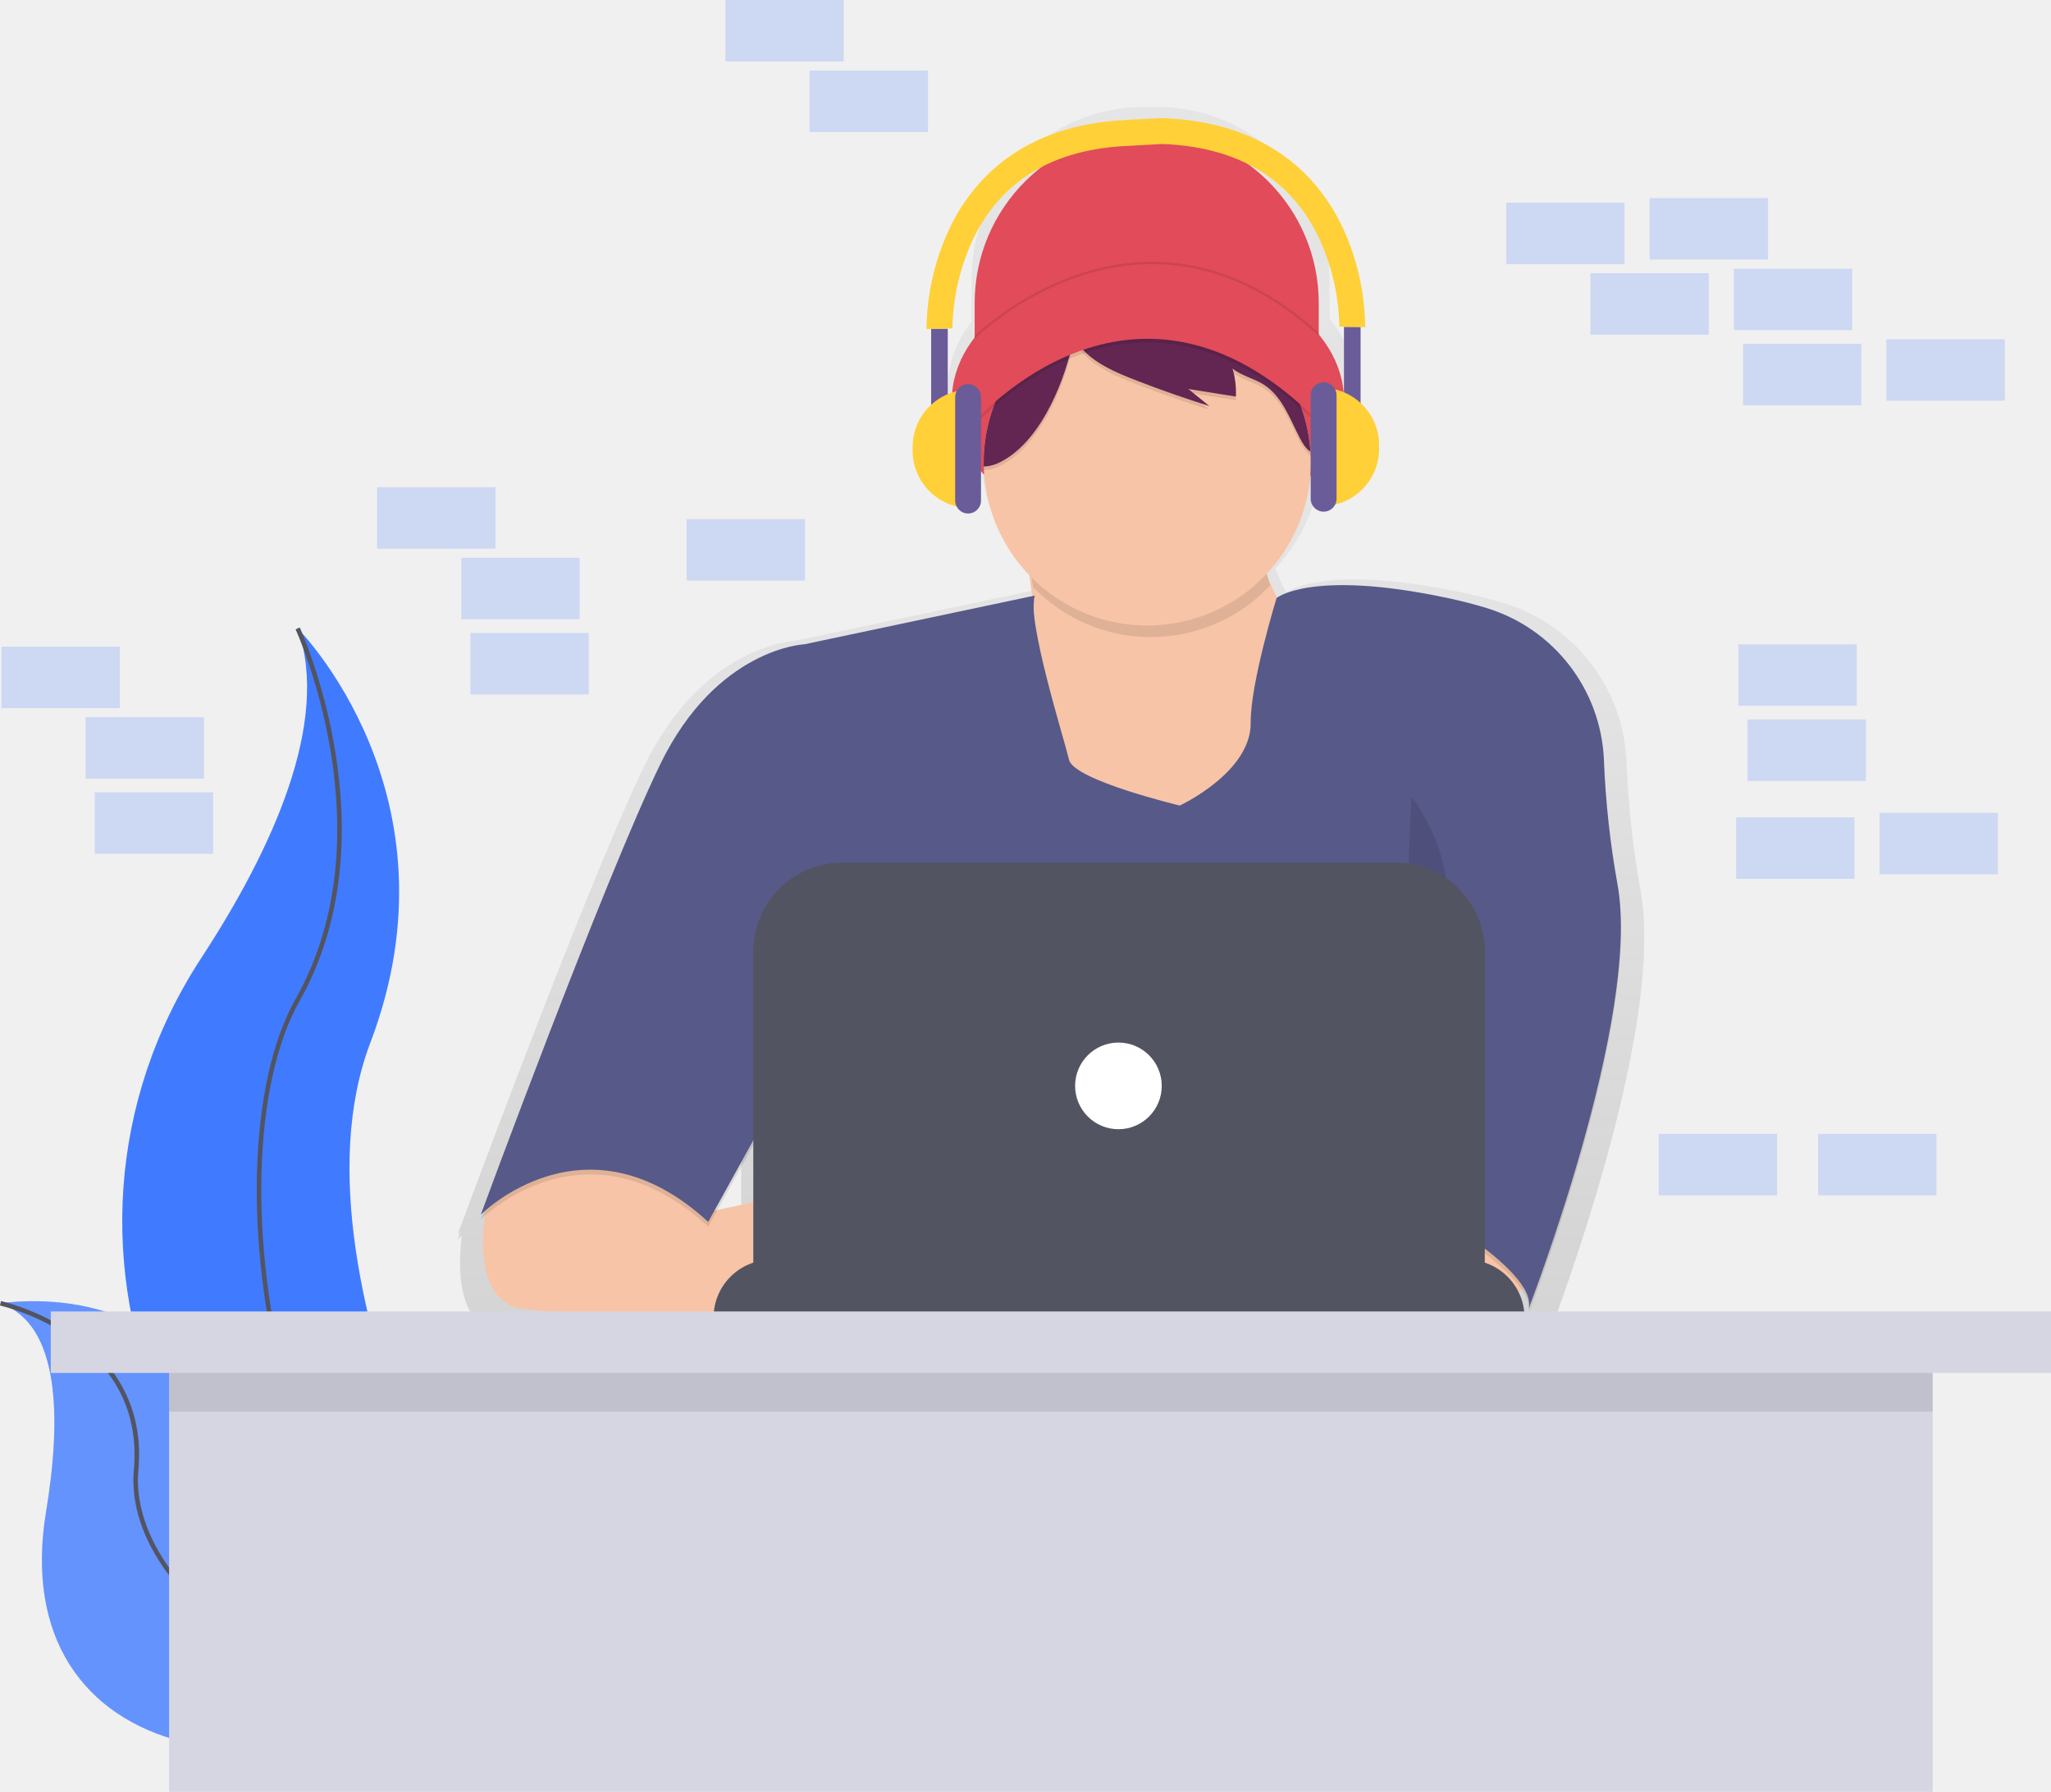
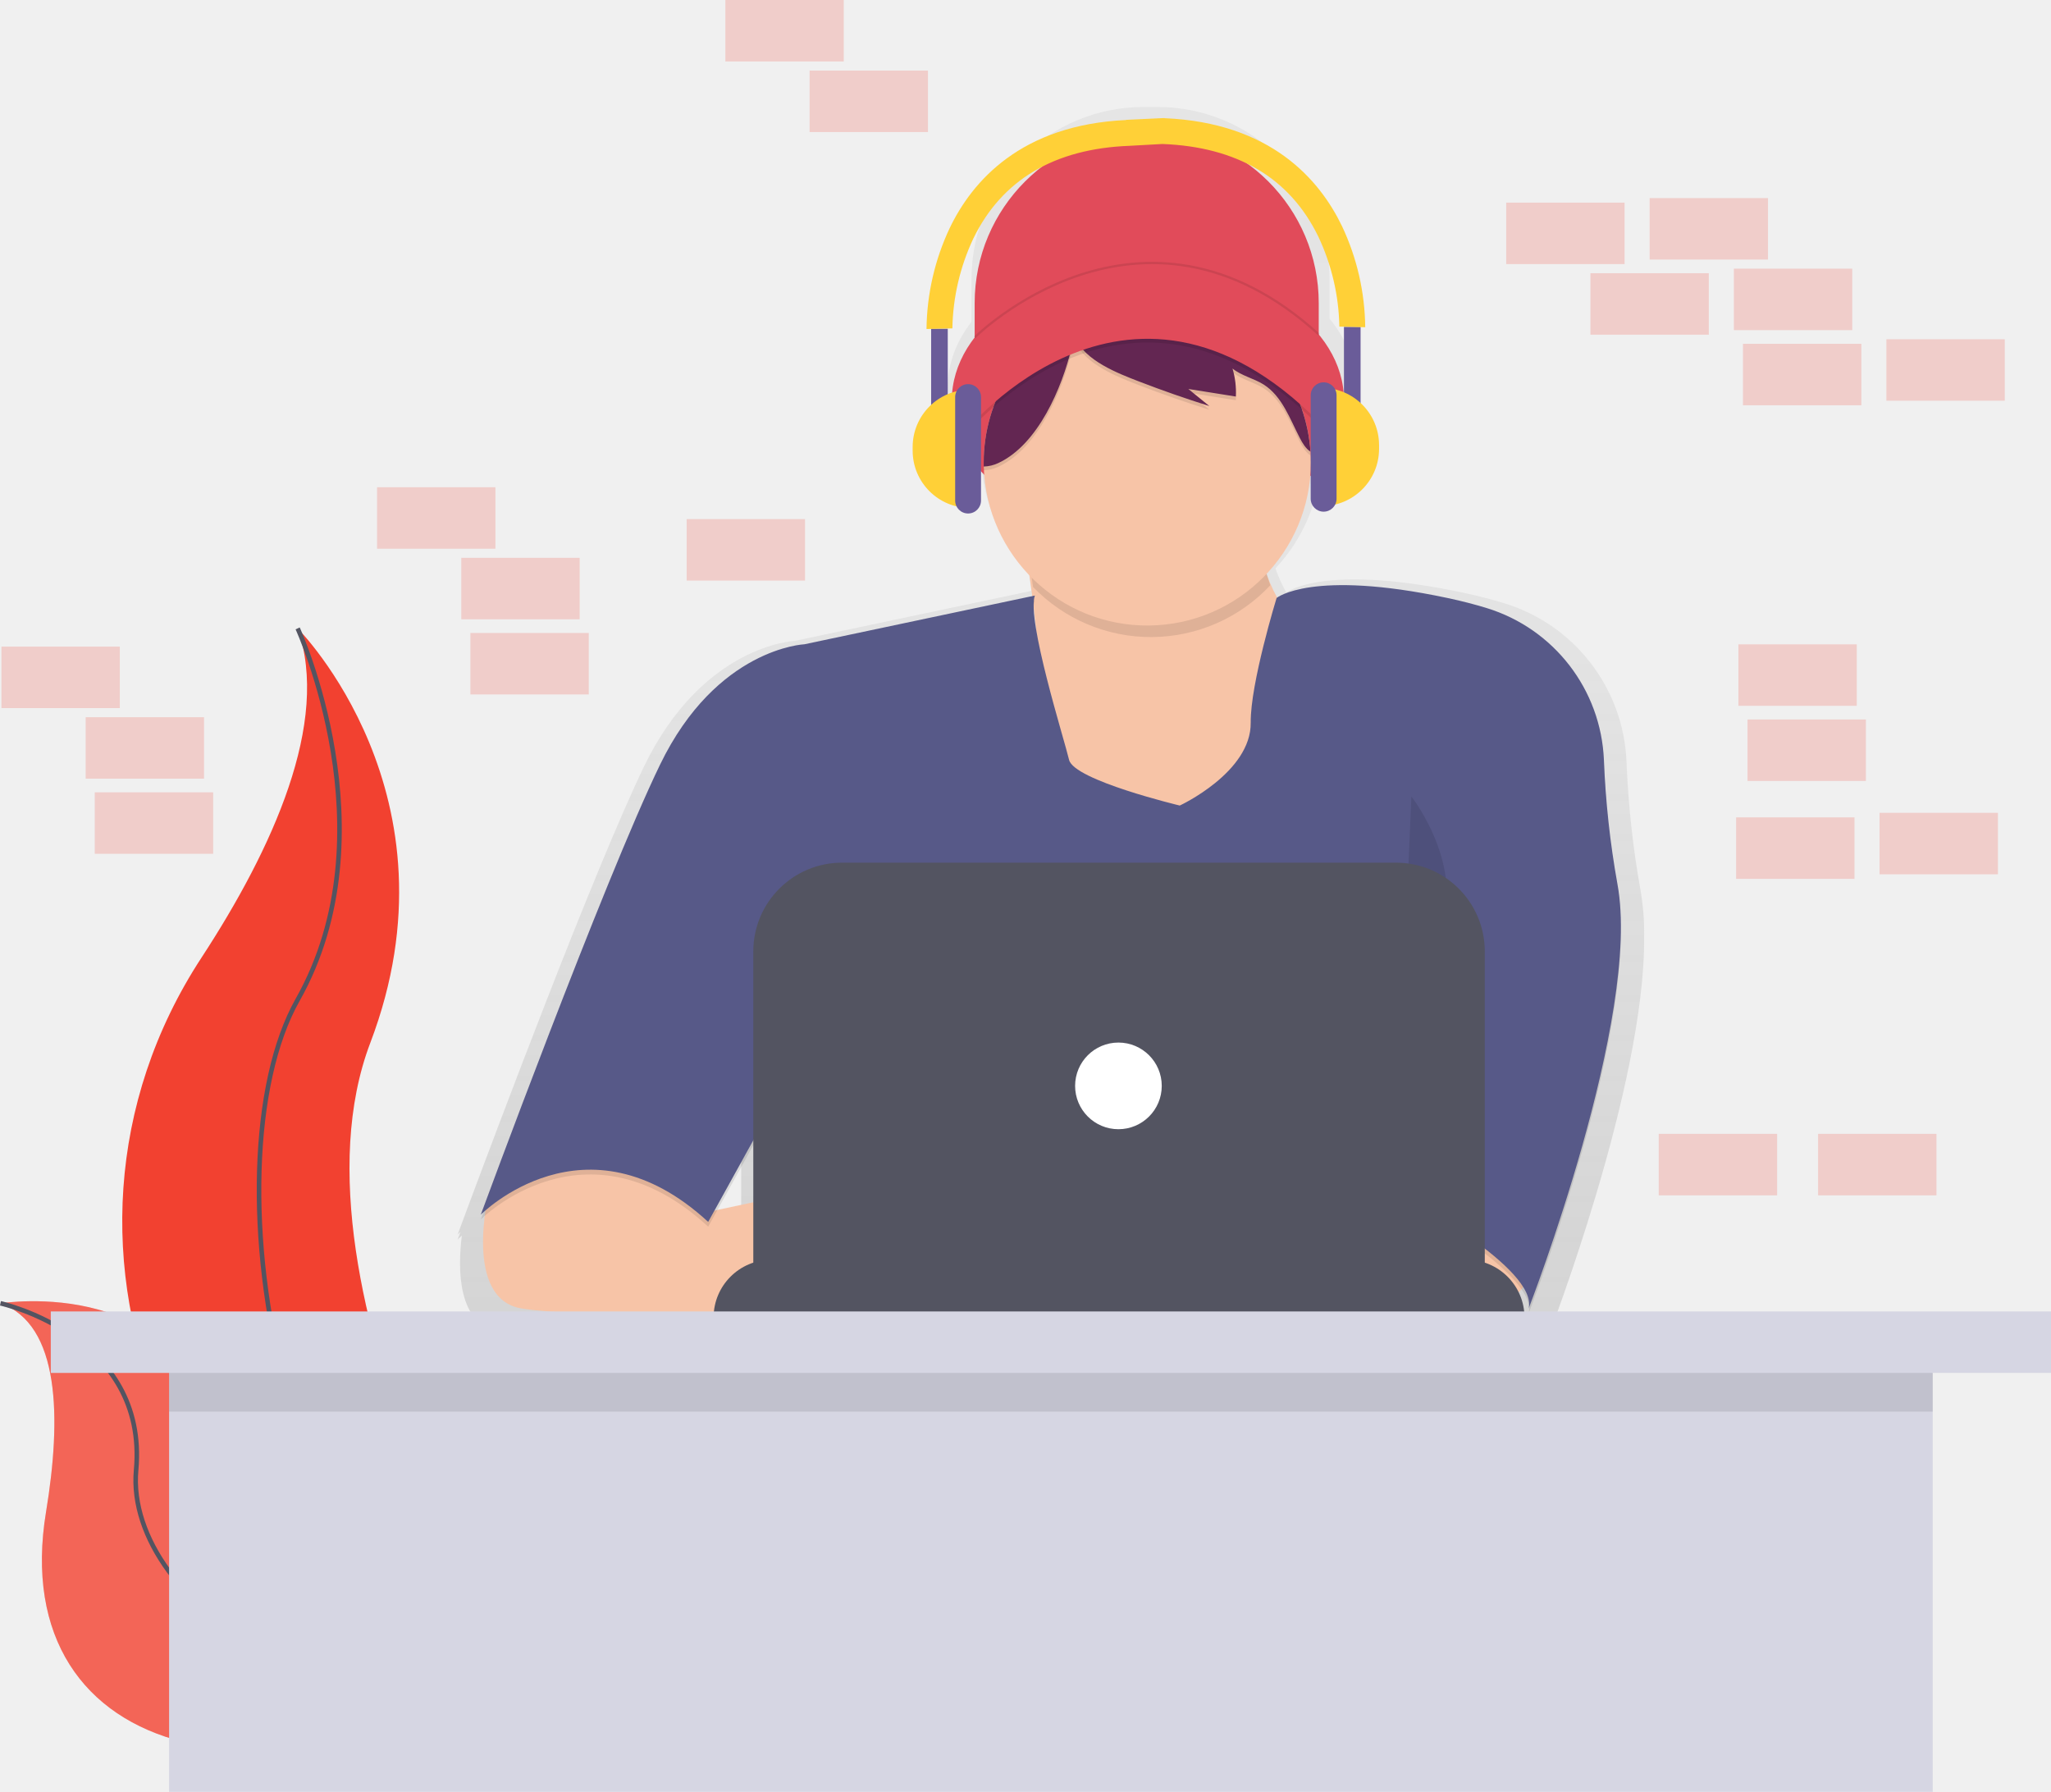
<svg xmlns="http://www.w3.org/2000/svg" id="6088ba52-b752-42bb-ac91-0a74df332082" data-name="Layer 1" width="900.94" height="787" viewBox="0 0 900.94 787">
  <defs>
    <linearGradient id="33dd52eb-d837-4874-aadb-63a17bd6edfc" x1="611.05" y1="646" x2="611.05" y2="103.5" gradientUnits="userSpaceOnUse">
      <stop offset="0" stop-color="gray" stop-opacity="0.25" />
      <stop offset="0.54" stop-color="gray" stop-opacity="0.12" />
      <stop offset="1" stop-color="gray" stop-opacity="0.1" />
    </linearGradient>
  </defs>
-   <rect x="763.63" y="283" width="52" height="27" fill="#407bff" opacity="0.2" />
-   <rect x="767.63" y="316" width="52" height="27" fill="#407bff" opacity="0.2" />
-   <rect x="724.63" y="87" width="52" height="27" fill="#407bff" opacity="0.2" />
-   <rect x="761.63" y="118" width="52" height="27" fill="#407bff" opacity="0.2" />
-   <rect x="661.63" y="89" width="52" height="27" fill="#407bff" opacity="0.2" />
-   <rect x="828.63" y="149" width="52" height="27" fill="#407bff" opacity="0.2" />
-   <rect x="765.63" y="151" width="52" height="27" fill="#407bff" opacity="0.2" />
-   <rect x="698.63" y="120" width="52" height="27" fill="#407bff" opacity="0.2" />
-   <rect x="825.63" y="357" width="52" height="27" fill="#407bff" opacity="0.2" />
-   <rect x="762.63" y="359" width="52" height="27" fill="#407bff" opacity="0.2" />
-   <path d="M280.17,332.5s73.29,73.29,31.92,182S383,804.14,383,804.14s-1.2-.18-3.43-.57C229.05,777,154.26,604.85,238,477,269.08,429.41,294.62,373.64,280.17,332.5Z" transform="translate(-149.42 -56.5)" fill="#407bff" />
+   <rect x="763.63" y="283" width="52" height="27" fill="#f24130" opacity="0.2" />
+   <rect x="767.63" y="316" width="52" height="27" fill="#f24130" opacity="0.2" />
+   <rect x="724.63" y="87" width="52" height="27" fill="#f24130" opacity="0.2" />
+   <rect x="761.63" y="118" width="52" height="27" fill="#f24130" opacity="0.2" />
+   <rect x="661.63" y="89" width="52" height="27" fill="#f24130" opacity="0.2" />
+   <rect x="828.63" y="149" width="52" height="27" fill="#f24130" opacity="0.2" />
+   <rect x="765.63" y="151" width="52" height="27" fill="#f24130" opacity="0.2" />
+   <rect x="698.63" y="120" width="52" height="27" fill="#f24130" opacity="0.2" />
+   <rect x="825.63" y="357" width="52" height="27" fill="#f24130" opacity="0.2" />
+   <rect x="762.63" y="359" width="52" height="27" fill="#f24130" opacity="0.2" />
+   <path d="M280.17,332.5s73.29,73.29,31.92,182S383,804.14,383,804.14s-1.2-.18-3.43-.57C229.05,777,154.26,604.85,238,477,269.08,429.41,294.62,373.64,280.17,332.5Z" transform="translate(-149.42 -56.5)" fill="#f24130" />
  <path d="M280.17,332.5s41.37,89.84,0,163.12-7.09,279,102.84,308.52" transform="translate(-149.42 -56.5)" fill="none" stroke="#535461" stroke-miterlimit="10" stroke-width="2" />
-   <path d="M149.63,628.92s83.63-13.32,91.25,61.63S401.7,775.89,401.7,775.89s-1,.68-2.87,1.91c-126.49,83-247.4,52.89-229.17-57.36C176.43,679.45,175.87,638.28,149.63,628.92Z" transform="translate(-149.42 -56.5)" fill="#407bff" />
+   <path d="M149.63,628.92s83.63-13.32,91.25,61.63S401.7,775.89,401.7,775.89s-1,.68-2.87,1.91c-126.49,83-247.4,52.89-229.17-57.36C176.43,679.45,175.87,638.28,149.63,628.92Z" transform="translate(-149.42 -56.5)" fill="#f24130" />
  <path d="M149.63,628.92s83.63-13.32,91.25,61.63S401.7,775.89,401.7,775.89s-1,.68-2.87,1.91c-126.49,83-247.4,52.89-229.17-57.36C176.43,679.45,175.87,638.28,149.63,628.92Z" transform="translate(-149.42 -56.5)" fill="#f5f5f5" opacity="0.2" />
  <path d="M149.63,628.92s64.91,14.25,59.58,73.27S305.61,832,401.7,775.89" transform="translate(-149.42 -56.5)" fill="none" stroke="#535461" stroke-miterlimit="10" stroke-width="2" />
-   <rect x="0.63" y="284" width="52" height="27" fill="#407bff" opacity="0.2" />
-   <rect x="37.63" y="315" width="52" height="27" fill="#407bff" opacity="0.2" />
-   <rect x="318.63" width="52" height="27" fill="#407bff" opacity="0.2" />
-   <rect x="728.63" y="498" width="52" height="27" fill="#407bff" opacity="0.2" />
-   <rect x="41.63" y="348" width="52" height="27" fill="#407bff" opacity="0.2" />
-   <rect x="355.63" y="31" width="52" height="27" fill="#407bff" opacity="0.2" />
-   <rect x="165.63" y="214" width="52" height="27" fill="#407bff" opacity="0.2" />
-   <rect x="202.63" y="245" width="52" height="27" fill="#407bff" opacity="0.2" />
-   <rect x="301.63" y="228" width="52" height="27" fill="#407bff" opacity="0.2" />
-   <rect x="206.63" y="278" width="52" height="27" fill="#407bff" opacity="0.2" />
-   <rect x="798.63" y="498" width="52" height="27" fill="#407bff" opacity="0.2" />
+   <rect x="0.63" y="284" width="52" height="27" fill="#f24130" opacity="0.2" />
+   <rect x="37.63" y="315" width="52" height="27" fill="#f24130" opacity="0.2" />
+   <rect x="318.63" width="52" height="27" fill="#f24130" opacity="0.2" />
+   <rect x="728.63" y="498" width="52" height="27" fill="#f24130" opacity="0.2" />
+   <rect x="41.63" y="348" width="52" height="27" fill="#f24130" opacity="0.2" />
+   <rect x="355.63" y="31" width="52" height="27" fill="#f24130" opacity="0.2" />
+   <rect x="165.63" y="214" width="52" height="27" fill="#f24130" opacity="0.2" />
+   <rect x="202.63" y="245" width="52" height="27" fill="#f24130" opacity="0.2" />
+   <rect x="301.63" y="228" width="52" height="27" fill="#f24130" opacity="0.2" />
+   <rect x="206.63" y="278" width="52" height="27" fill="#f24130" opacity="0.2" />
+   <rect x="798.63" y="498" width="52" height="27" fill="#f24130" opacity="0.2" />
  <path d="M870.07,447.61a412.25,412.25,0,0,1-6.18-56.71h0a76,76,0,0,0-53.46-69.38c-5.46-1.68-11.47-3.25-18.11-4.66-58.2-12.36-75.88-1.57-77.89-.15A74.63,74.63,0,0,1,710,307.1c-.1-.34-.19-.68-.29-1a74.51,74.51,0,0,0,19.91-44.89c9.71-9.84,15.38-21.72,15.38-34.51,0-11-4.2-21.32-11.55-30.25V179.07a75.57,75.57,0,0,0-75.57-75.57h-6.13a75.57,75.57,0,0,0-75.57,75.57v18.73c-6.67,8.61-10.45,18.44-10.45,28.88,0,12.52,5.44,24.16,14.78,33.88a74.52,74.52,0,0,0,20.74,46.34c.41,2.84.83,5.89,1.24,9.11L498.39,338s-40.14,1.65-66,55C410.52,438.19,367,554.29,354.11,588.85h0c-2.33,6.26-3.65,9.85-3.65,9.85s.43-.43,1.24-1.17l-1.24,3.37s.63-.64,1.83-1.69c-1.82,14.46-2.08,39.29,16.86,42.38,15.88,2.59,56.8,3.66,87.71,4.09v0H459c20.49.27,36.08.27,36.08.27v-.27H827.52v-3.41a22.91,22.91,0,0,0-1.83-9l.46-.56a18.25,18.25,0,0,1,3.45,8,8,8,0,0,1-.16.84l.2-.51a8.56,8.56,0,0,1-.2,2.71s42.65-109.89,42.19-175.51A111.17,111.17,0,0,0,870.07,447.61ZM604.22,330.86a76.25,76.25,0,0,1-1.06-9.48s0-.06,0-.09C603.53,324.38,603.89,327.58,604.22,330.86ZM475,566.9v26.19L458.6,596.6Z" transform="translate(-149.42 -56.5)" fill="url(#33dd52eb-d837-4874-aadb-63a17bd6edfc)" />
  <path d="M503.71,57.57h0a75.57,75.57,0,0,1,75.57,75.57v32.24a0,0,0,0,1,0,0H428.14a0,0,0,0,1,0,0V133.14A75.57,75.57,0,0,1,503.71,57.57Z" fill="#e14b5a" />
  <ellipse cx="504.24" cy="175.95" rx="86.14" ry="59.19" fill="#e14b5a" />
  <path d="M598.44,289.79s18,94.07,0,119.44,55,35.41,55,35.41L729,417.16l10.57-67.65s-46-25.9-36.47-78.22Z" transform="translate(-149.42 -56.5)" fill="#f7c4a7" />
  <path d="M821.46,606.89s4.76,20.61-21.14,24.31a146.45,146.45,0,0,1-46.08-.55l-5.71-51.77h60.25Z" transform="translate(-149.42 -56.5)" fill="#f7c4a7" />
  <path d="M364.12,580.51S352.68,627,378.58,631.2s121,4.23,121,4.23v-55l-43.06,9.2L416.1,550.87Z" transform="translate(-149.42 -56.5)" fill="#f7c4a7" />
  <path d="M604,320.18l-101.21,21.4s-38.58,1.59-63.42,52.85-78.75,197.66-78.75,197.66,46-46.51,99.89,3.17l35.94-65-7.93,103.06H767V584.69s58.13,31.18,53.91,48.62c0,0,49.75-128.18,39-186.43a396.18,396.18,0,0,1-5.94-54.5h0a73,73,0,0,0-51.38-66.67c-5.24-1.61-11-3.12-17.4-4.47-59.72-12.68-75,0-75,0s-11.57,37.64-11.36,54.7c.26,21.93-31.18,36.47-31.18,36.47s-46.51-11.1-48.62-20.08S600.28,330.75,604,320.18Z" transform="translate(-149.42 -56.5)" opacity="0.1" />
  <path d="M604,318.07l-101.21,21.4s-38.58,1.59-63.42,52.85S360.61,590,360.61,590s46-46.51,99.89,3.17l35.94-65L488.51,631.2H767V582.58s58.13,31.18,53.91,48.62c0,0,49.75-128.18,39-186.43a396.18,396.18,0,0,1-5.94-54.5h0a73,73,0,0,0-51.38-66.67c-5.24-1.61-11-3.12-17.4-4.47-59.72-12.68-75,0-75,0s-11.57,37.64-11.36,54.7c.26,21.93-31.18,36.47-31.18,36.47s-46.51-11.1-48.62-20.08S600.28,328.64,604,318.07Z" transform="translate(-149.42 -56.5)" fill="#575988" />
  <path d="M707.42,313.58a71.53,71.53,0,0,1-2.76-37.52L600,294.55s1.51,7.91,3.22,19.76a71.86,71.86,0,0,0,104.18-.73Z" transform="translate(-149.42 -56.5)" opacity="0.1" />
  <path d="M725.27,259.67a71.88,71.88,0,0,1-143.73,1.74c0-.58,0-1.16,0-1.74a71.89,71.89,0,0,1,40.29-64.59q3.23-1.58,6.64-2.84a72.39,72.39,0,0,1,37-3.44h0a71.82,71.82,0,0,1,59.61,66.1Q725.27,257.27,725.27,259.67Z" transform="translate(-149.42 -56.5)" fill="#f7c4a7" />
  <g opacity="0.1">
    <path d="M628.36,193.93l.1-.06q-3.41,1.26-6.64,2.84a71.89,71.89,0,0,0-40.29,64.59c0,.58,0,1.16,0,1.74a16,16,0,0,0,6.45-1.55c17.52-8.18,28-33.2,32.16-50.65C621.64,204.59,623.05,197.55,628.36,193.93Z" transform="translate(-149.42 -56.5)" />
    <path d="M683.37,195.94a71.28,71.28,0,0,0-17.87-5.51,23.06,23.06,0,0,1,12.83,8.06,32.86,32.86,0,0,1,3.93,7,72.07,72.07,0,0,0-60.45,1.25c4.51,9.89,18.5,15.28,27.84,18.89q15.34,5.92,31,10.83l-9.24-7.5,20.87,3.32a36.15,36.15,0,0,0-1.46-12.3c4,3.22,9.3,4.3,13.64,7,8.13,5.13,11.52,15,15.95,23.55,1.17,2.26,2.55,4.57,4.66,6A71.91,71.91,0,0,0,683.37,195.94Z" transform="translate(-149.42 -56.5)" />
  </g>
  <path d="M628.36,192.3l.1-.06q-3.41,1.26-6.64,2.84a71.89,71.89,0,0,0-40.29,64.59c0,.58,0,1.16,0,1.74a16,16,0,0,0,6.45-1.55c17.52-8.18,28-33.2,32.16-50.65C621.64,203,623.05,195.93,628.36,192.3Z" transform="translate(-149.42 -56.5)" fill="#632652" />
  <path d="M683.37,194.32a71.28,71.28,0,0,0-17.87-5.51,23.06,23.06,0,0,1,12.83,8.06,32.86,32.86,0,0,1,3.93,7,72.07,72.07,0,0,0-60.45,1.25c4.51,9.89,18.5,15.28,27.84,18.89q15.34,5.92,31,10.83l-9.24-7.5,20.87,3.32a36.15,36.15,0,0,0-1.46-12.3c4,3.22,9.3,4.3,13.64,7,8.13,5.13,11.52,15,15.95,23.55,1.17,2.26,2.55,4.57,4.66,6A71.91,71.91,0,0,0,683.37,194.32Z" transform="translate(-149.42 -56.5)" fill="#632652" />
  <path d="M573.33,247.82s74-92,159.61,0l-7.4-20.61s-40.17-58.66-68.7-46-56.55,21.67-56.55,21.67Z" transform="translate(-149.42 -56.5)" opacity="0.1" />
  <path d="M573.33,246.19s74-92,159.61,0l-7.4-20.61s-40.17-58.66-68.7-46-56.55,21.67-56.55,21.67Z" transform="translate(-149.42 -56.5)" fill="#e14b5a" />
  <path d="M512.55,444.38s-15.85,42.28,6.34,80.33-19.55,53.91-19.55,53.91" transform="translate(-149.42 -56.5)" opacity="0.1" />
  <path d="M769.4,406.33s27.48,34.88,9.51,66.06S762,578.62,762,578.62" transform="translate(-149.42 -56.5)" opacity="0.1" />
  <path d="M338.82,553.3H644.29a25.37,25.37,0,0,1,25.37,25.37v0a0,0,0,0,1,0,0H313.46a0,0,0,0,1,0,0v0A25.37,25.37,0,0,1,338.82,553.3Z" fill="#535461" />
  <path d="M369.9,378.89H613.22a39,39,0,0,1,39,39V559.11a0,0,0,0,1,0,0H330.9a0,0,0,0,1,0,0V417.89A39,39,0,0,1,369.9,378.89Z" fill="#535461" />
  <circle cx="491.29" cy="476.93" r="19.03" fill="#fff" />
  <path d="M577.56,204.7s72.72-72.68,151.15-1.33" transform="translate(-149.42 -56.5)" fill="none" stroke="#000" stroke-miterlimit="10" opacity="0.1" />
  <rect x="590.36" y="143.57" width="7.3" height="41.39" fill="#6a5c99" />
  <path d="M580.62,170.35h0a25.16,25.16,0,0,1,25.16,25.16v1.62a25.16,25.16,0,0,1-25.16,25.16h0a0,0,0,0,1,0,0V170.35a0,0,0,0,1,0,0Z" fill="#ffd037" />
  <rect x="575.75" y="167.92" width="11.36" height="56.81" rx="5.68" ry="5.68" fill="#6a5c99" />
  <rect x="558.44" y="200.88" width="7.3" height="41.39" transform="translate(974.76 386.65) rotate(-180)" fill="#6a5c99" />
  <path d="M550.32,227.66h0a25.16,25.16,0,0,1,25.16,25.16v1.62a25.16,25.16,0,0,1-25.16,25.16h0a0,0,0,0,1,0,0V227.66A0,0,0,0,1,550.32,227.66Z" transform="translate(976.38 450.76) rotate(180)" fill="#ffd037" />
  <rect x="568.99" y="225.23" width="11.36" height="56.81" rx="5.68" ry="5.68" transform="translate(999.92 450.76) rotate(-180)" fill="#6a5c99" />
  <path d="M738.92,155.83c-9.89-20.56-31.43-45.42-77.86-47.41v-.06l-.56,0h0l-16.45.78v.08c-46.12,2.12-67.56,26.89-77.42,47.38A106.59,106.59,0,0,0,556.41,201l5.68-.14,5.68-.13A96.65,96.65,0,0,1,577,161.21c12.52-25.72,35.56-39.39,68.47-40.66h0l14.55-.81h0C692.95,121,716,134.69,728.51,160.4a96.65,96.65,0,0,1,9.25,39.54l5.68.13,5.68.14A106.59,106.59,0,0,0,738.92,155.83Z" transform="translate(-149.42 -56.5)" fill="#ffd037" />
  <rect x="74.28" y="579" width="774.71" height="208" fill="#d6d6e3" />
  <rect x="74.28" y="593" width="774.71" height="27" opacity="0.1" />
  <rect x="22.31" y="576" width="878.63" height="27" fill="#d6d6e3" />
</svg>
